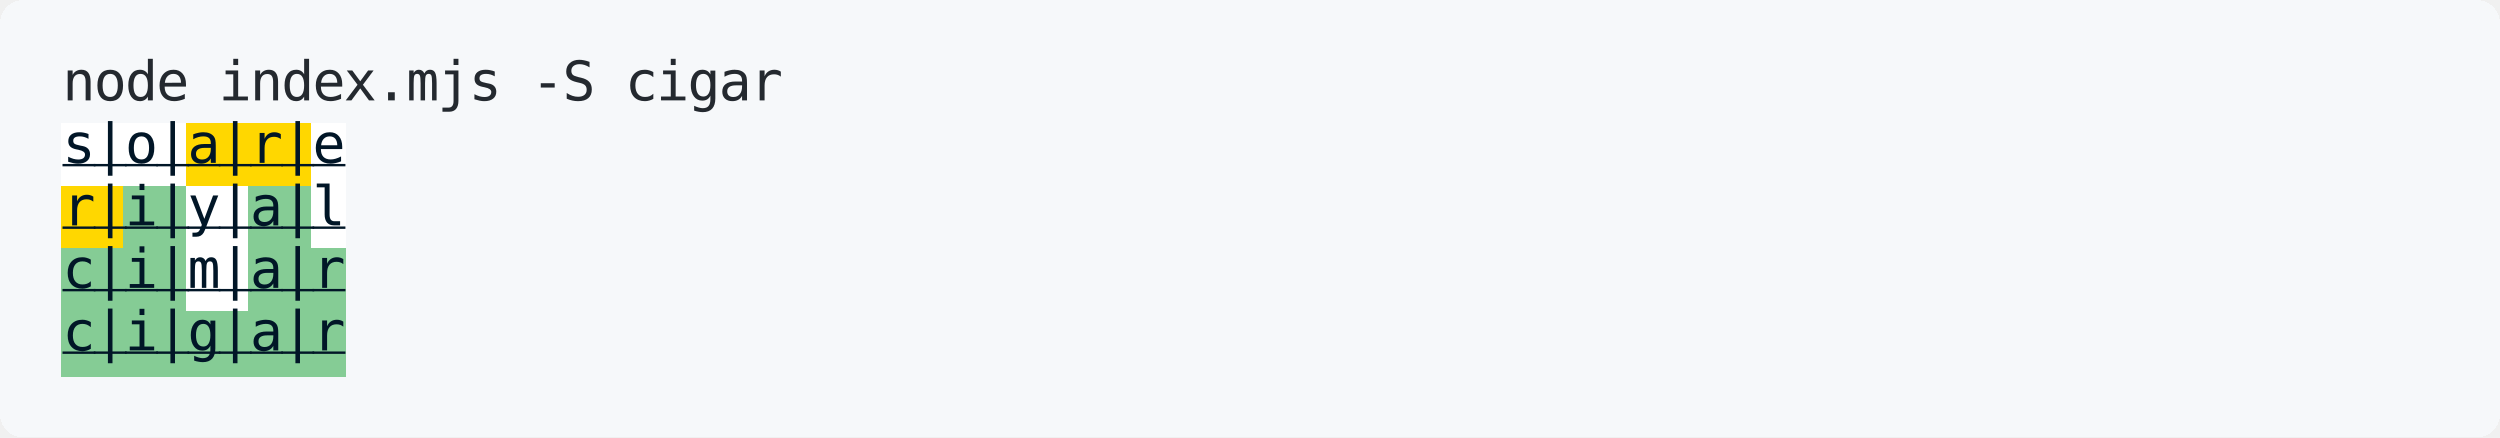
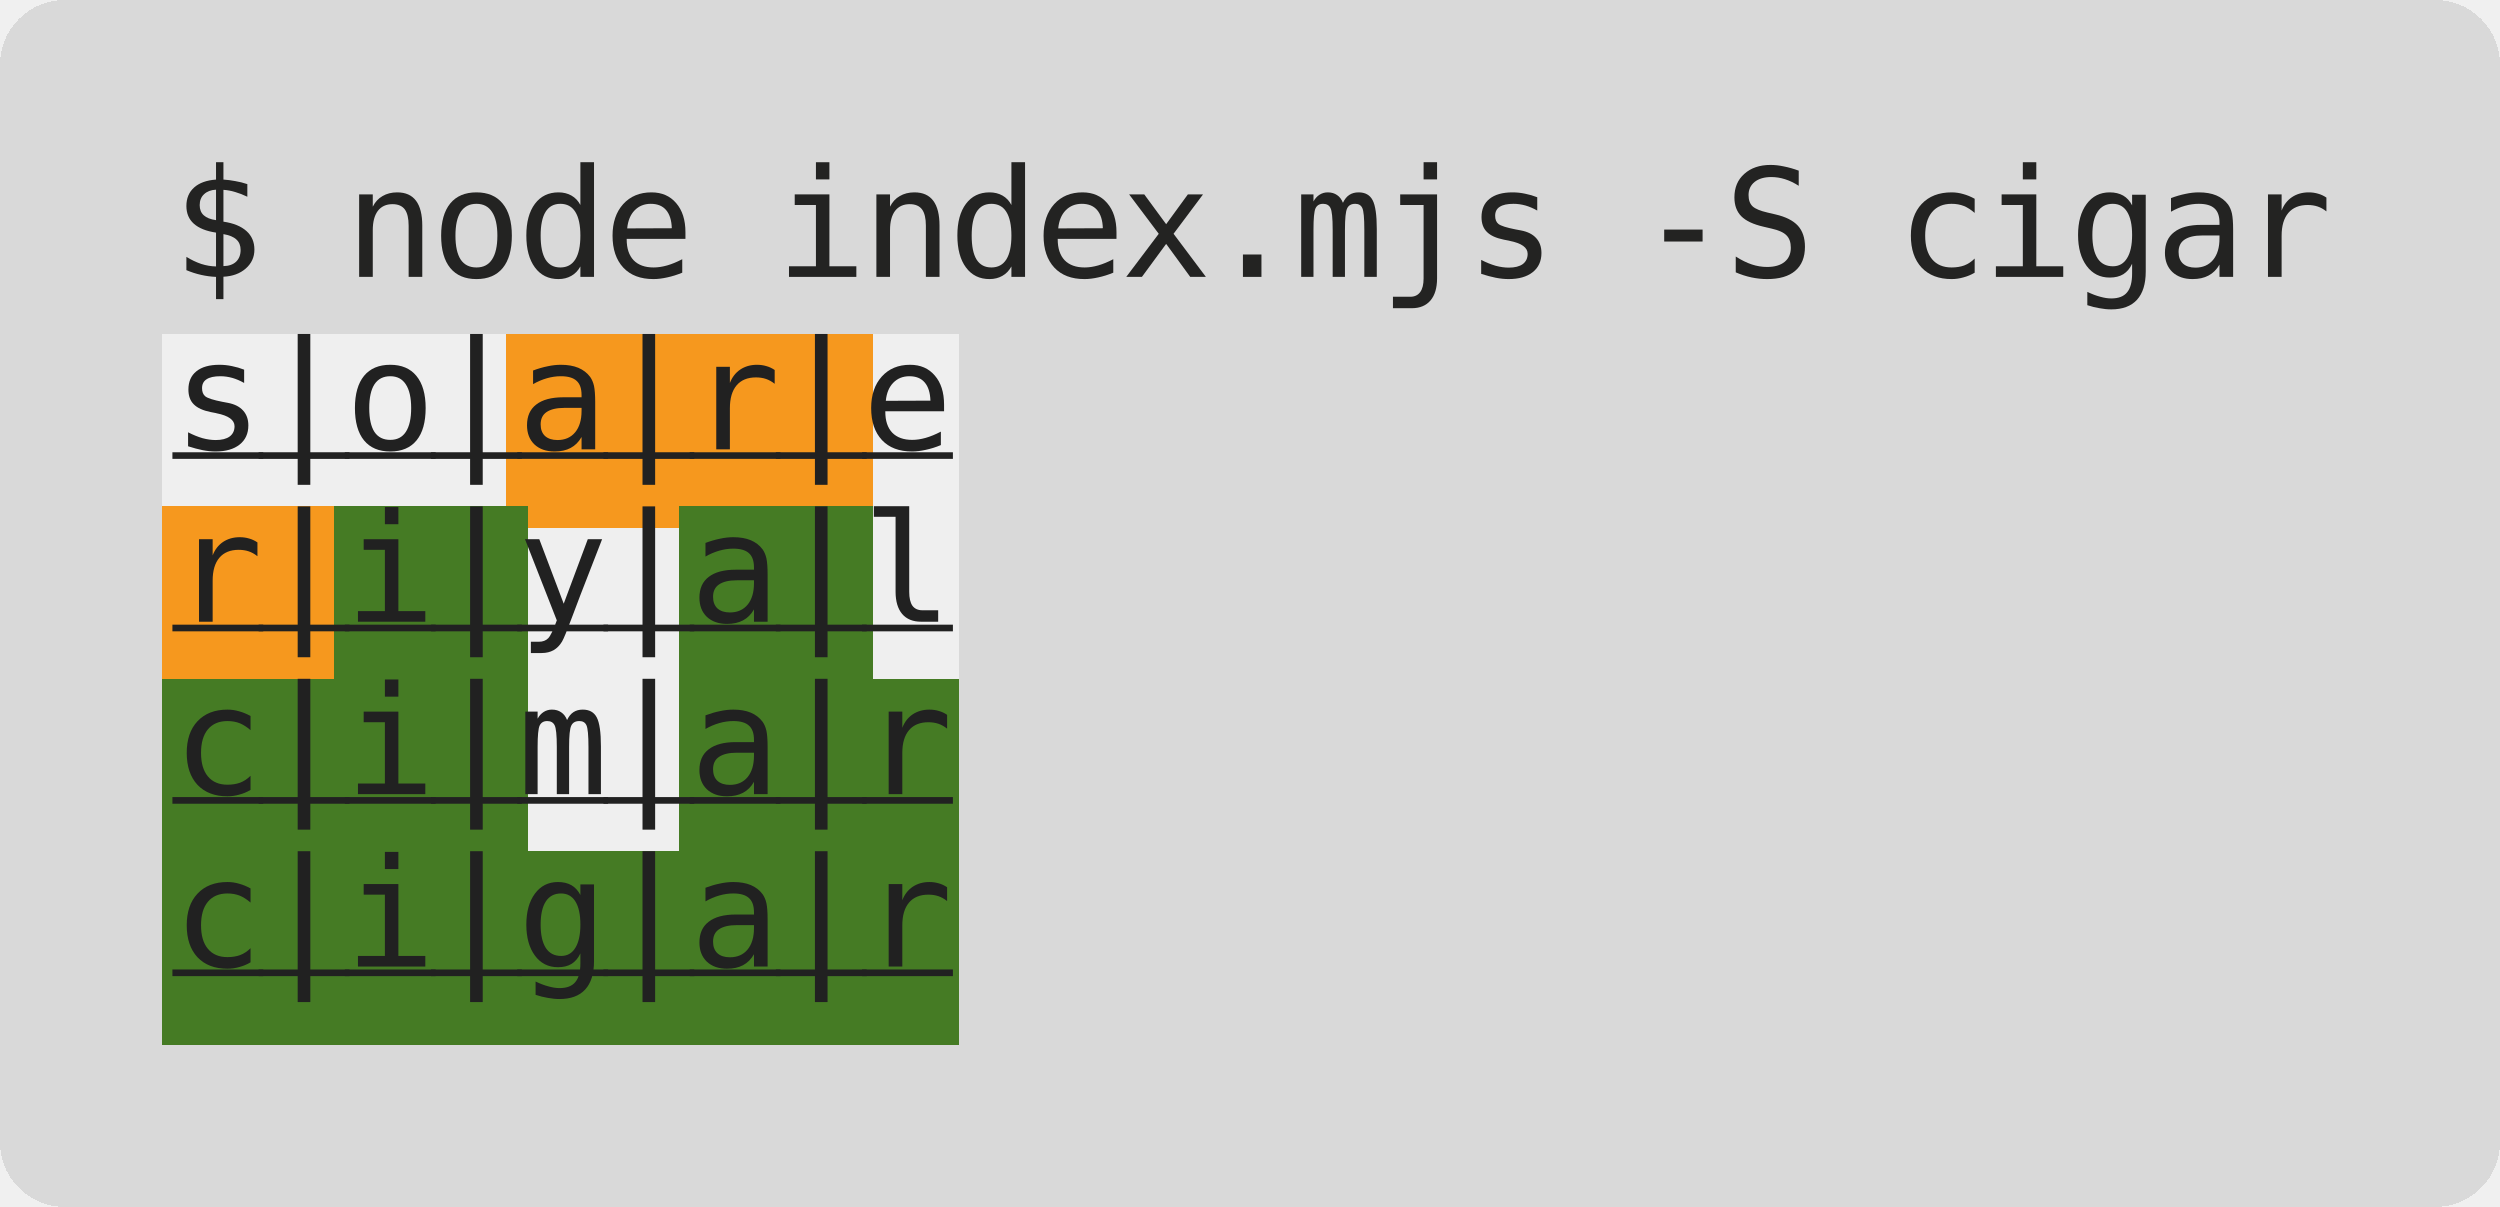
- <svg xmlns="http://www.w3.org/2000/svg" xmlns:xlink="http://www.w3.org/1999/xlink" viewBox="0 0 640 112" width="640" height="112">
+ <svg xmlns="http://www.w3.org/2000/svg" viewBox="0 0 232 112" width="232" height="112">
  <style>
-         rect { shape-rendering: crispEdges; }
-         text {
-             dominant-baseline: text-before-edge;
-             white-space: pre;
-             font: 14px monospace;
-             fill: #24292f;
-         }
-         .u { text-decoration: underline; }
-         .console-bg {
-           fill: #f6f8fa;
-         }
-         @media (prefers-color-scheme: dark) {
-           .console-bg {
-             fill: #2d333b;
-           }
-           text {
-             fill: #a6b2c0;
-           }
-         }
-     </style>
-   <svg style="display: none">
-     <rect id="b42" width="8" height="16" stroke-width="1px" stroke="#85cc95" style="fill: #85cc95" />
-     <rect id="b43" width="8" height="16" stroke-width="1px" stroke="#ffd700" style="fill: #ffd700" />
-     <rect id="b47" width="8" height="16" stroke-width="1px" stroke="#ffffff" style="fill: #ffffff" />
-   </svg>
-   <rect width="100%" height="100%" x="0" y="0" class="console-bg" rx="6" ry="6" />
-   <g transform="translate(16, 0)">
-     <use xlink:href="#b47" x="0" y="32" />
-     <use xlink:href="#b47" x="8" y="32" />
-     <use xlink:href="#b47" x="16" y="32" />
-     <use xlink:href="#b47" x="24" y="32" />
-     <use xlink:href="#b43" x="32" y="32" />
-     <use xlink:href="#b43" x="40" y="32" />
-     <use xlink:href="#b43" x="48" y="32" />
-     <use xlink:href="#b43" x="56" y="32" />
-     <use xlink:href="#b47" x="64" y="32" />
-     <use xlink:href="#b43" x="0" y="48" />
-     <use xlink:href="#b43" x="8" y="48" />
-     <use xlink:href="#b42" x="16" y="48" />
-     <use xlink:href="#b42" x="24" y="48" />
-     <use xlink:href="#b47" x="32" y="48" />
-     <use xlink:href="#b47" x="40" y="48" />
-     <use xlink:href="#b42" x="48" y="48" />
-     <use xlink:href="#b42" x="56" y="48" />
-     <use xlink:href="#b47" x="64" y="48" />
-     <use xlink:href="#b42" x="0" y="64" />
-     <use xlink:href="#b42" x="8" y="64" />
-     <use xlink:href="#b42" x="16" y="64" />
-     <use xlink:href="#b42" x="24" y="64" />
-     <use xlink:href="#b47" x="32" y="64" />
-     <use xlink:href="#b47" x="40" y="64" />
-     <use xlink:href="#b42" x="48" y="64" />
-     <use xlink:href="#b42" x="56" y="64" />
-     <use xlink:href="#b42" x="64" y="64" />
-     <use xlink:href="#b42" x="0" y="80" />
-     <use xlink:href="#b42" x="8" y="80" />
-     <use xlink:href="#b42" x="16" y="80" />
-     <use xlink:href="#b42" x="24" y="80" />
-     <use xlink:href="#b42" x="32" y="80" />
-     <use xlink:href="#b42" x="40" y="80" />
-     <use xlink:href="#b42" x="48" y="80" />
-     <use xlink:href="#b42" x="56" y="80" />
-     <use xlink:href="#b42" x="64" y="80" />
-     <text x="0" y="16">n</text>
-     <text x="8" y="16">o</text>
-     <text x="16" y="16">d</text>
-     <text x="24" y="16">e</text>
-     <text x="40" y="16">i</text>
-     <text x="48" y="16">n</text>
-     <text x="56" y="16">d</text>
-     <text x="64" y="16">e</text>
-     <text x="72" y="16">x</text>
-     <text x="80" y="16">.</text>
-     <text x="88" y="16">m</text>
-     <text x="96" y="16">j</text>
-     <text x="104" y="16">s</text>
-     <text x="120" y="16">-</text>
-     <text x="128" y="16">S</text>
-     <text x="144" y="16">c</text>
-     <text x="152" y="16">i</text>
-     <text x="160" y="16">g</text>
-     <text x="168" y="16">a</text>
-     <text x="176" y="16">r</text>
-     <text x="0" y="32" style="fill: #011627" class="u">s</text>
-     <text x="8" y="32" style="fill: #011627" class="u">|</text>
-     <text x="16" y="32" style="fill: #011627" class="u">o</text>
-     <text x="24" y="32" style="fill: #011627" class="u">|</text>
-     <text x="32" y="32" style="fill: #011627" class="u">a</text>
-     <text x="40" y="32" style="fill: #011627" class="u">|</text>
-     <text x="48" y="32" style="fill: #011627" class="u">r</text>
-     <text x="56" y="32" style="fill: #011627" class="u">|</text>
-     <text x="64" y="32" style="fill: #011627" class="u">e</text>
-     <text x="0" y="48" style="fill: #011627" class="u">r</text>
-     <text x="8" y="48" style="fill: #011627" class="u">|</text>
-     <text x="16" y="48" style="fill: #011627" class="u">i</text>
-     <text x="24" y="48" style="fill: #011627" class="u">|</text>
-     <text x="32" y="48" style="fill: #011627" class="u">y</text>
-     <text x="40" y="48" style="fill: #011627" class="u">|</text>
-     <text x="48" y="48" style="fill: #011627" class="u">a</text>
-     <text x="56" y="48" style="fill: #011627" class="u">|</text>
-     <text x="64" y="48" style="fill: #011627" class="u">l</text>
-     <text x="0" y="64" style="fill: #011627" class="u">c</text>
-     <text x="8" y="64" style="fill: #011627" class="u">|</text>
-     <text x="16" y="64" style="fill: #011627" class="u">i</text>
-     <text x="24" y="64" style="fill: #011627" class="u">|</text>
-     <text x="32" y="64" style="fill: #011627" class="u">m</text>
-     <text x="40" y="64" style="fill: #011627" class="u">|</text>
-     <text x="48" y="64" style="fill: #011627" class="u">a</text>
-     <text x="56" y="64" style="fill: #011627" class="u">|</text>
-     <text x="64" y="64" style="fill: #011627" class="u">r</text>
-     <text x="0" y="80" style="fill: #011627" class="u">c</text>
-     <text x="8" y="80" style="fill: #011627" class="u">|</text>
-     <text x="16" y="80" style="fill: #011627" class="u">i</text>
-     <text x="24" y="80" style="fill: #011627" class="u">|</text>
-     <text x="32" y="80" style="fill: #011627" class="u">g</text>
-     <text x="40" y="80" style="fill: #011627" class="u">|</text>
-     <text x="48" y="80" style="fill: #011627" class="u">a</text>
-     <text x="56" y="80" style="fill: #011627" class="u">|</text>
-     <text x="64" y="80" style="fill: #011627" class="u">r</text>
+     rect { shape-rendering: crispEdges; fill: transparent; }
+     text { dominant-baseline: text-before-edge; white-space: pre; font: 14px monospace; }
+     text, .fg rect { fill: #232322; }
+     .bold text { fill: #16AFCA; }
+     .underline text { text-decoration: underline; }
+     .bold text { font-weight: bold; }
+     .dim { opacity: 50% }
+     .hide { opacity: 0% }
+     .console, .bg text { fill: #D9D9D9; }
+     .black rect, .black text { fill: #212121 }
+     .red rect, .red text { fill: #B7141F }
+     .green rect, .green text { fill: #457B24 }
+     .brown rect, .brown text { fill: #F6981E }
+     .blue rect, .blue text { fill: #134EB2 }
+     .purple rect, .purple text { fill: #560088 }
+     .cyan rect, .cyan text { fill: #0E717C }
+     .lightGray rect, .lightGray text { fill: #EFEFEF }
+     .darkGray rect, .darkGray text { fill: #424242 }
+     .lightRed rect, .lightRed text { fill: #E83B3F }
+     .lightGreen rect, .lightGreen text { fill: #7ABA3A }
+     .yellow rect, .yellow text { fill: #FFEA2E }
+     .lightBlue rect, .lightBlue text { fill: #54A4F3 }
+     .lightPurple rect, .lightPurple text { fill: #AA4DBC }
+     .lightCyan rect, .lightCyan text { fill: #26BBD1 }
+     .white rect, .white text { fill: #FFFFFF }
+     @media (prefers-color-scheme: dark) {
+       text, .fg rect { fill: #CCCCCC; }
+       .bold text { fill: #EEEEEE; }
+       .console { fill: #222222; }
+       .black rect, .black text { fill: #040404 }
+       .red rect, .red text { fill: #D84A33 }
+       .green rect, .green text { fill: #5DA602 }
+       .brown rect, .brown text { fill: #EEBB6E }
+       .blue rect, .blue text { fill: #417AB3 }
+       .purple rect, .purple text { fill: #E5C499 }
+       .cyan rect, .cyan text { fill: #BDCFE5 }
+       .lightGray rect, .lightGray text { fill: #685656 }
+       .darkGray rect, .darkGray text { fill: #DBDED8 }
+       .lightRed rect, .lightRed text { fill: #D76B42 }
+       .lightGreen rect, .lightGreen text { fill: #99B52C }
+       .yellow rect, .yellow text { fill: #FFB670 }
+       .lightBlue rect, .lightBlue text { fill: #97D7EF }
+       .lightPurple rect, .lightPurple text { fill: #AA7900 }
+       .lightCyan rect, .lightCyan text { fill: #BDCFE5 }
+       .white rect, .white text { fill: #E4D5C7 }
+     }
+   </style>
+   <rect width="100%" height="100%" x="0" y="0" class="console" rx="6" ry="6" />
+   <g transform="translate(16, 16)">
+     <g>
+       <g class="lightGray">
+         <rect width="10" height="18" x="-1" y="15" />
+         <rect width="10" height="18" x="7" y="15" />
+         <rect width="10" height="18" x="15" y="15" />
+         <rect width="10" height="18" x="23" y="15" />
+         <rect width="10" height="18" x="63" y="15" />
+         <rect width="10" height="18" x="31" y="31" />
+         <rect width="10" height="18" x="39" y="31" />
+         <rect width="10" height="18" x="63" y="31" />
+         <rect width="10" height="18" x="31" y="47" />
+         <rect width="10" height="18" x="39" y="47" />
+       </g>
+       <g class="brown">
+         <rect width="10" height="18" x="31" y="15" />
+         <rect width="10" height="18" x="39" y="15" />
+         <rect width="10" height="18" x="47" y="15" />
+         <rect width="10" height="18" x="55" y="15" />
+         <rect width="10" height="18" x="-1" y="31" />
+         <rect width="10" height="18" x="7" y="31" />
+       </g>
+       <g class="green">
+         <rect width="10" height="18" x="15" y="31" />
+         <rect width="10" height="18" x="23" y="31" />
+         <rect width="10" height="18" x="47" y="31" />
+         <rect width="10" height="18" x="55" y="31" />
+         <rect width="10" height="18" x="-1" y="47" />
+         <rect width="10" height="18" x="7" y="47" />
+         <rect width="10" height="18" x="15" y="47" />
+         <rect width="10" height="18" x="23" y="47" />
+         <rect width="10" height="18" x="47" y="47" />
+         <rect width="10" height="18" x="55" y="47" />
+         <rect width="10" height="18" x="63" y="47" />
+         <rect width="10" height="18" x="-1" y="63" />
+         <rect width="10" height="18" x="7" y="63" />
+         <rect width="10" height="18" x="15" y="63" />
+         <rect width="10" height="18" x="23" y="63" />
+         <rect width="10" height="18" x="31" y="63" />
+         <rect width="10" height="18" x="39" y="63" />
+         <rect width="10" height="18" x="47" y="63" />
+         <rect width="10" height="18" x="55" y="63" />
+         <rect width="10" height="18" x="63" y="63" />
+       </g>
+     </g>
+     <g>
+       <g class="">
+         <text x="0" y="0">$</text>
+         <text x="16" y="0">n</text>
+         <text x="24" y="0">o</text>
+         <text x="32" y="0">d</text>
+         <text x="40" y="0">e</text>
+         <text x="56" y="0">i</text>
+         <text x="64" y="0">n</text>
+         <text x="72" y="0">d</text>
+         <text x="80" y="0">e</text>
+         <text x="88" y="0">x</text>
+         <text x="96" y="0">.</text>
+         <text x="104" y="0">m</text>
+         <text x="112" y="0">j</text>
+         <text x="120" y="0">s</text>
+         <text x="136" y="0">-</text>
+         <text x="144" y="0">S</text>
+         <text x="160" y="0">c</text>
+         <text x="168" y="0">i</text>
+         <text x="176" y="0">g</text>
+         <text x="184" y="0">a</text>
+         <text x="192" y="0">r</text>
+       </g>
+       <g class="underline black">
+         <text x="0" y="16">s</text>
+         <text x="8" y="16">|</text>
+         <text x="16" y="16">o</text>
+         <text x="24" y="16">|</text>
+         <text x="32" y="16">a</text>
+         <text x="40" y="16">|</text>
+         <text x="48" y="16">r</text>
+         <text x="56" y="16">|</text>
+         <text x="64" y="16">e</text>
+         <text x="0" y="32">r</text>
+         <text x="8" y="32">|</text>
+         <text x="16" y="32">i</text>
+         <text x="24" y="32">|</text>
+         <text x="32" y="32">y</text>
+         <text x="40" y="32">|</text>
+         <text x="48" y="32">a</text>
+         <text x="56" y="32">|</text>
+         <text x="64" y="32">l</text>
+         <text x="0" y="48">c</text>
+         <text x="8" y="48">|</text>
+         <text x="16" y="48">i</text>
+         <text x="24" y="48">|</text>
+         <text x="32" y="48">m</text>
+         <text x="40" y="48">|</text>
+         <text x="48" y="48">a</text>
+         <text x="56" y="48">|</text>
+         <text x="64" y="48">r</text>
+         <text x="0" y="64">c</text>
+         <text x="8" y="64">|</text>
+         <text x="16" y="64">i</text>
+         <text x="24" y="64">|</text>
+         <text x="32" y="64">g</text>
+         <text x="40" y="64">|</text>
+         <text x="48" y="64">a</text>
+         <text x="56" y="64">|</text>
+         <text x="64" y="64">r</text>
+       </g>
+     </g>
  </g>
</svg>
